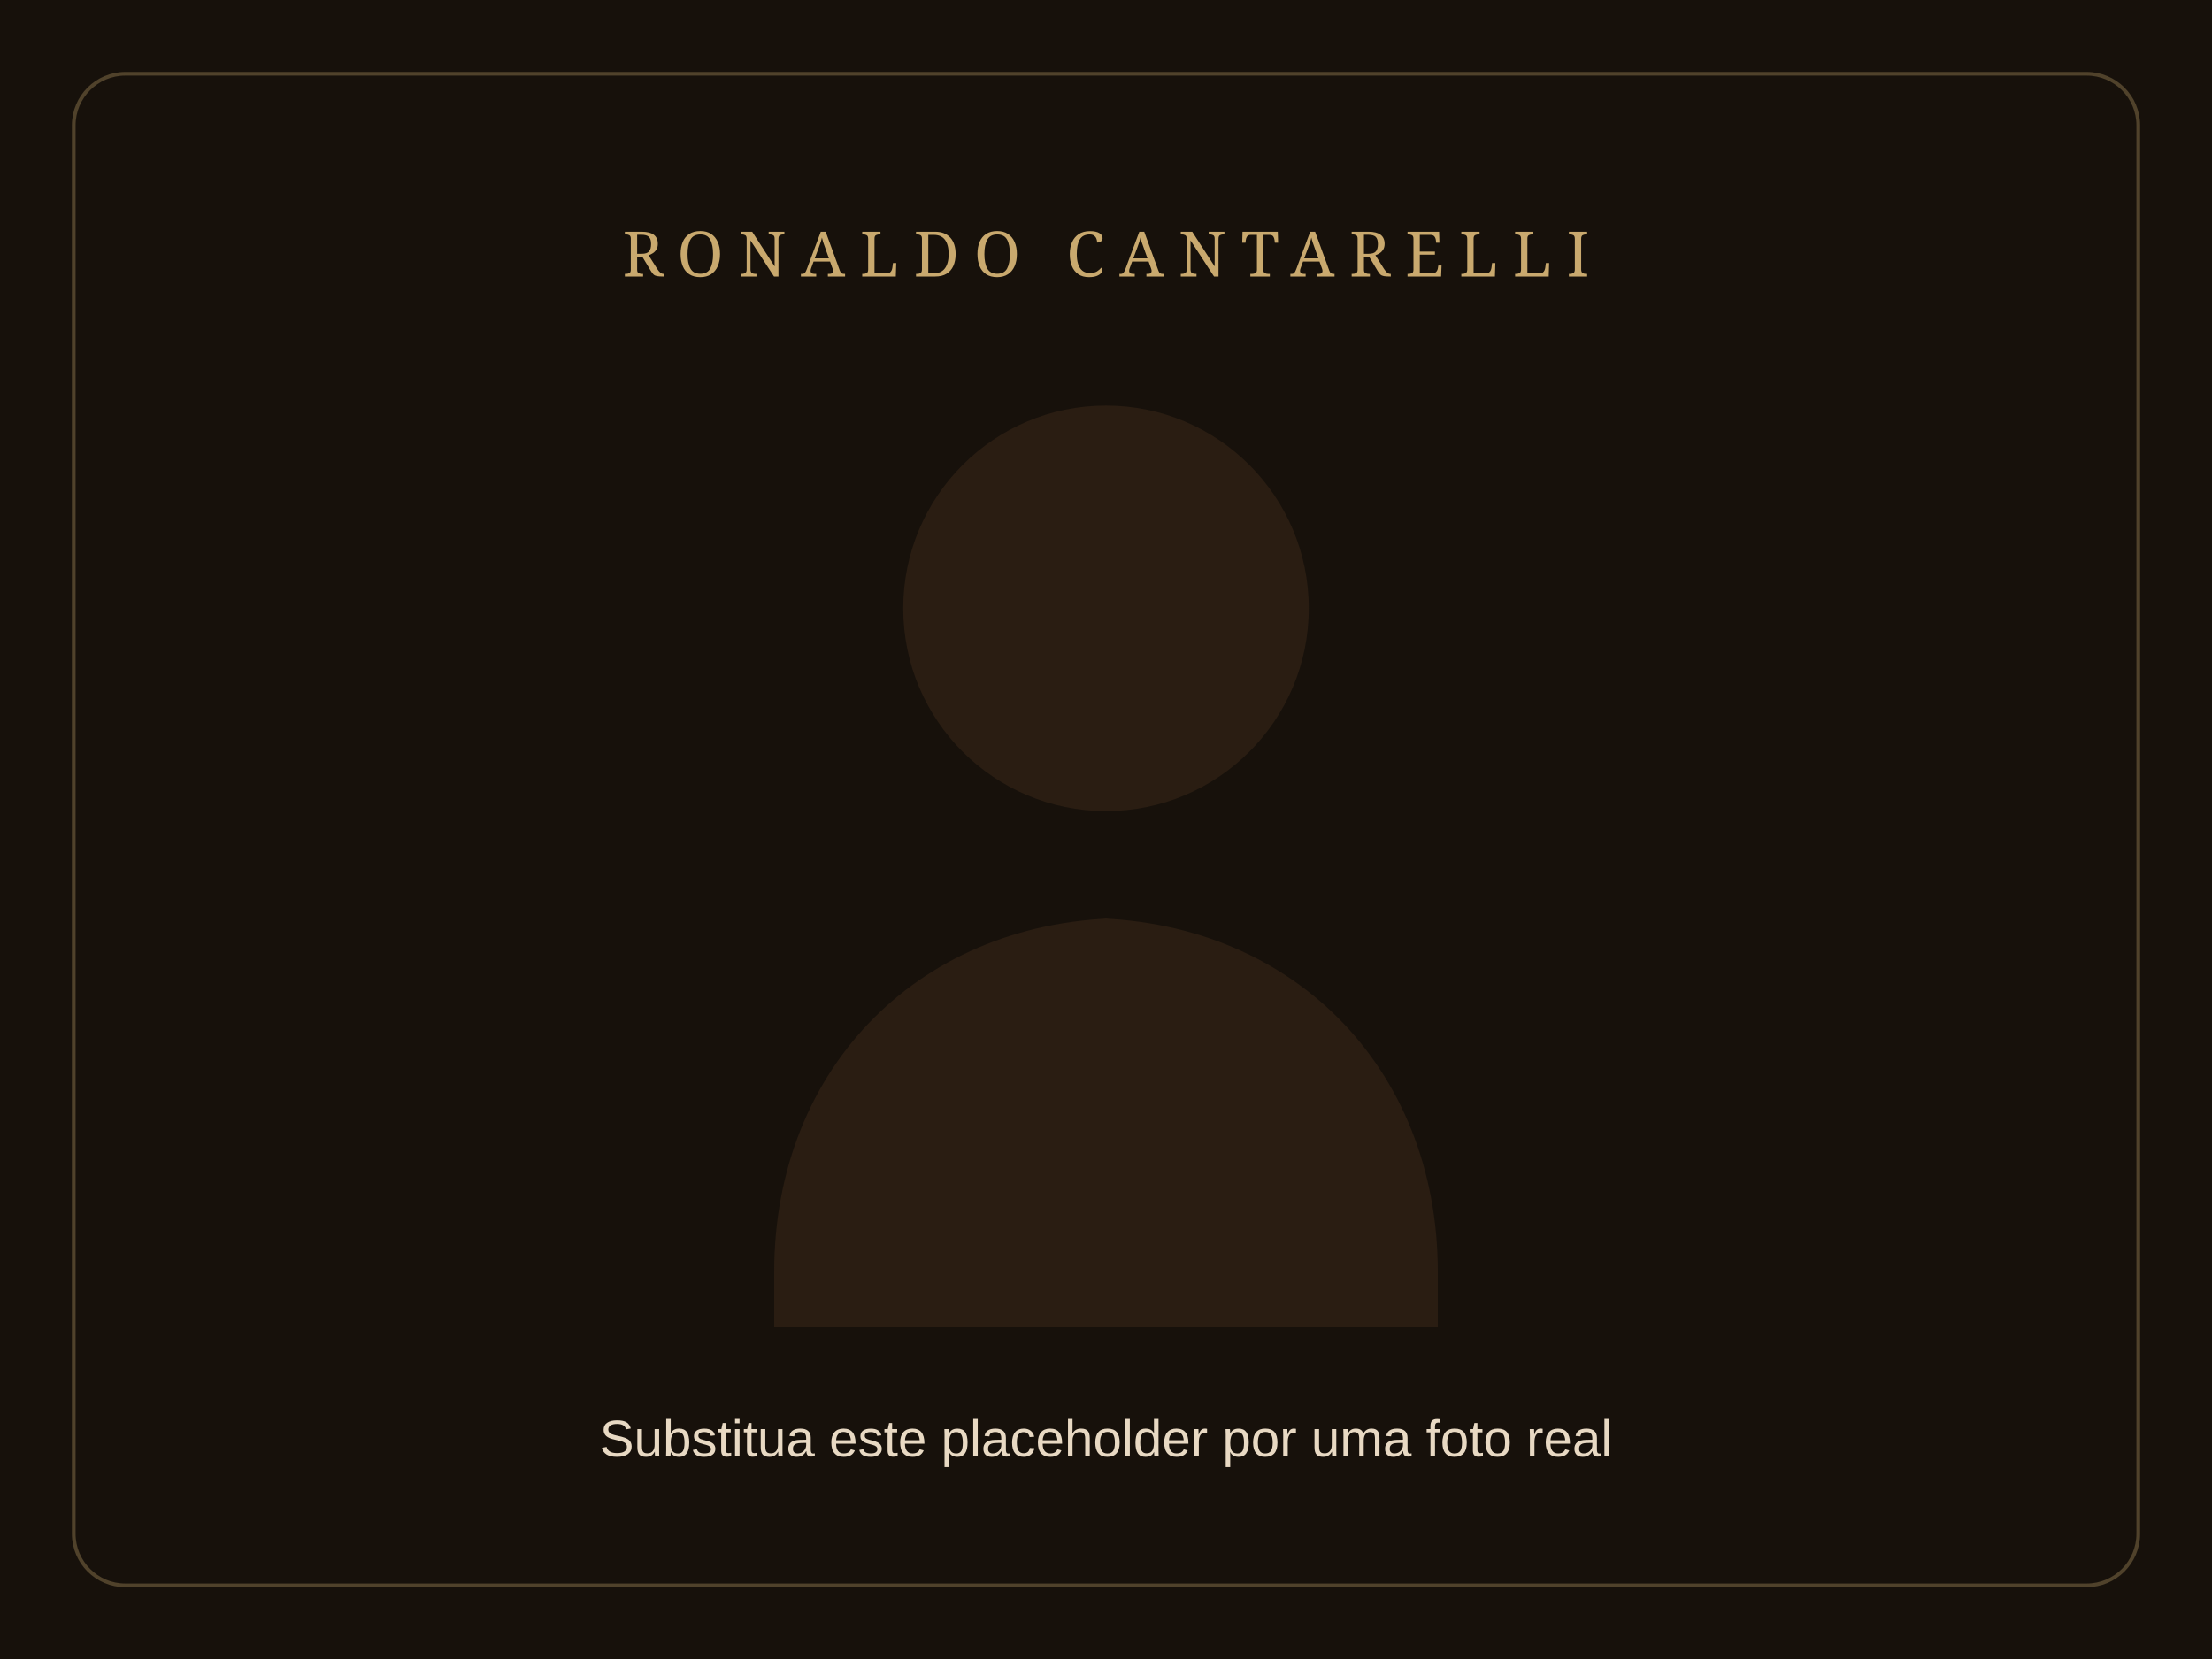
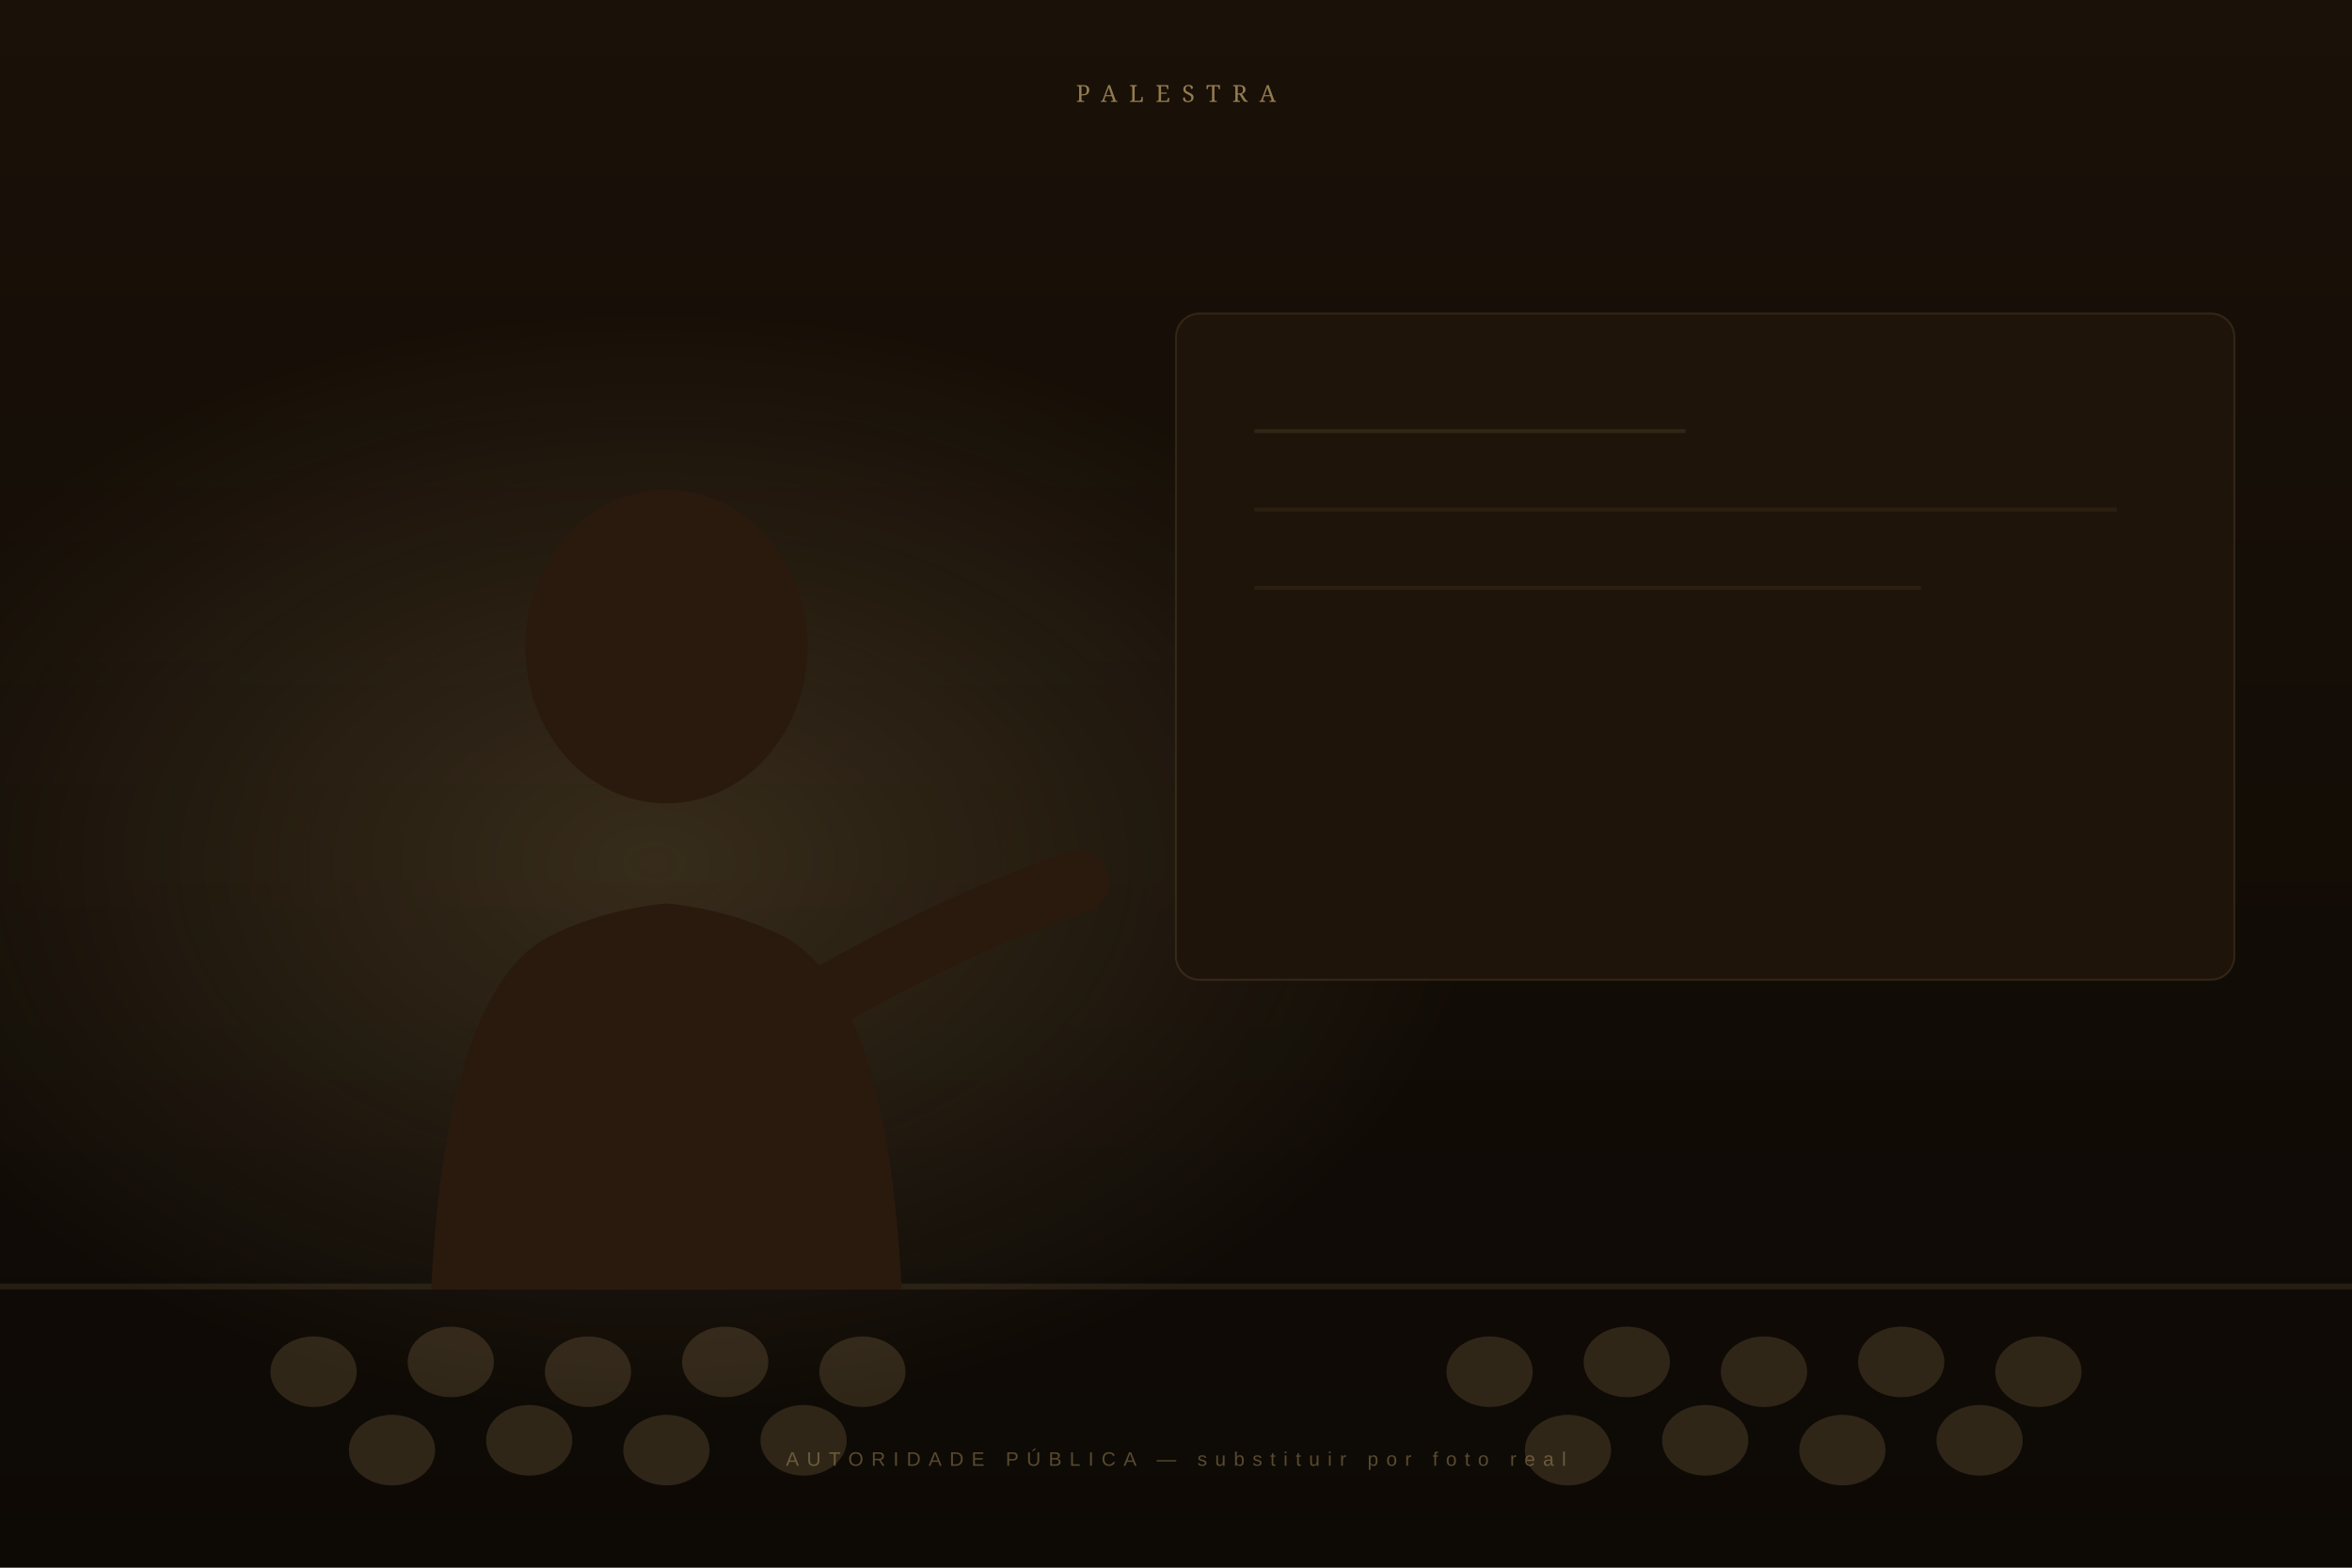
- <svg xmlns="http://www.w3.org/2000/svg" width="1200" height="900" viewBox="0 0 1200 900" fill="none">
-   <rect width="1200" height="900" fill="#17110B" />
-   <rect x="40" y="40" width="1120" height="820" rx="28" stroke="#C9A96E" stroke-opacity="0.32" stroke-width="2" />
-   <circle cx="600" cy="330" r="110" fill="#2A1D12" />
-   <path d="M420 690C420 578.366 500.366 498 612 498H588C699.634 498 780 578.366 780 690V720H420V690Z" fill="#2A1D12" />
-   <text x="600" y="150" text-anchor="middle" fill="#C9A96E" font-size="34" font-family="Georgia, serif" letter-spacing="8">
-     RONALDO CANTARELLI
-   </text>
-   <text x="600" y="790" text-anchor="middle" fill="#E8D9C3" font-size="28" font-family="Arial, sans-serif">
-     Substitua este placeholder por uma foto real
-   </text>
+ <svg xmlns="http://www.w3.org/2000/svg" width="1200" height="800" viewBox="0 0 1200 800">
+   <defs>
+     <linearGradient id="bg" x1="0" y1="0" x2="0" y2="1">
+       <stop offset="0%" stop-color="#1a1108" />
+       <stop offset="100%" stop-color="#0d0905" />
+     </linearGradient>
+     <radialGradient id="stage" cx="28%" cy="55%" r="35%">
+       <stop offset="0%" stop-color="#C9A96E" stop-opacity="0.2" />
+       <stop offset="100%" stop-color="#C9A96E" stop-opacity="0" />
+     </radialGradient>
+   </defs>
+   <rect width="1200" height="800" fill="url(#bg)" />
+   <rect width="1200" height="800" fill="url(#stage)" />
+   <g opacity="0.18" fill="#C9A96E">
+     <ellipse cx="160" cy="700" rx="22" ry="18" />
+     <ellipse cx="230" cy="695" rx="22" ry="18" />
+     <ellipse cx="300" cy="700" rx="22" ry="18" />
+     <ellipse cx="370" cy="695" rx="22" ry="18" />
+     <ellipse cx="440" cy="700" rx="22" ry="18" />
+     <ellipse cx="760" cy="700" rx="22" ry="18" />
+     <ellipse cx="830" cy="695" rx="22" ry="18" />
+     <ellipse cx="900" cy="700" rx="22" ry="18" />
+     <ellipse cx="970" cy="695" rx="22" ry="18" />
+     <ellipse cx="1040" cy="700" rx="22" ry="18" />
+     <ellipse cx="200" cy="740" rx="22" ry="18" />
+     <ellipse cx="270" cy="735" rx="22" ry="18" />
+     <ellipse cx="340" cy="740" rx="22" ry="18" />
+     <ellipse cx="410" cy="735" rx="22" ry="18" />
+     <ellipse cx="800" cy="740" rx="22" ry="18" />
+     <ellipse cx="870" cy="735" rx="22" ry="18" />
+     <ellipse cx="940" cy="740" rx="22" ry="18" />
+     <ellipse cx="1010" cy="735" rx="22" ry="18" />
+   </g>
+   <rect x="0" y="655" width="1200" height="3" fill="#C9A96E" opacity="0.12" />
+   <ellipse cx="340" cy="330" rx="72" ry="80" fill="#2a1a0e" />
+   <path d="M220 658 Q228 500 284 476 Q310 464 340 461 Q370 464 396 476 Q452 500 460 658Z" fill="#2a1a0e" />
+   <path d="M420 510 Q490 470 550 450" stroke="#2a1a0e" stroke-width="32" stroke-linecap="round" fill="none" />
+   <rect x="600" y="160" width="540" height="340" rx="12" fill="#1e1409" stroke="#C9A96E" stroke-opacity="0.14" stroke-width="1" />
+   <line x1="640" y1="220" x2="860" y2="220" stroke="#C9A96E" stroke-opacity="0.12" stroke-width="2" />
+   <line x1="640" y1="260" x2="1080" y2="260" stroke="#C9A96E" stroke-opacity="0.08" stroke-width="2" />
+   <line x1="640" y1="300" x2="980" y2="300" stroke="#C9A96E" stroke-opacity="0.08" stroke-width="2" />
+   <text x="600" y="52" text-anchor="middle" fill="#C9A96E" font-size="12" font-family="Georgia, serif" letter-spacing="6" opacity="0.7">PALESTRA</text>
+   <text x="600" y="748" text-anchor="middle" fill="#C9A96E" font-size="10" font-family="Arial, sans-serif" letter-spacing="4" opacity="0.4">AUTORIDADE PÚBLICA — substituir por foto real</text>
</svg>
